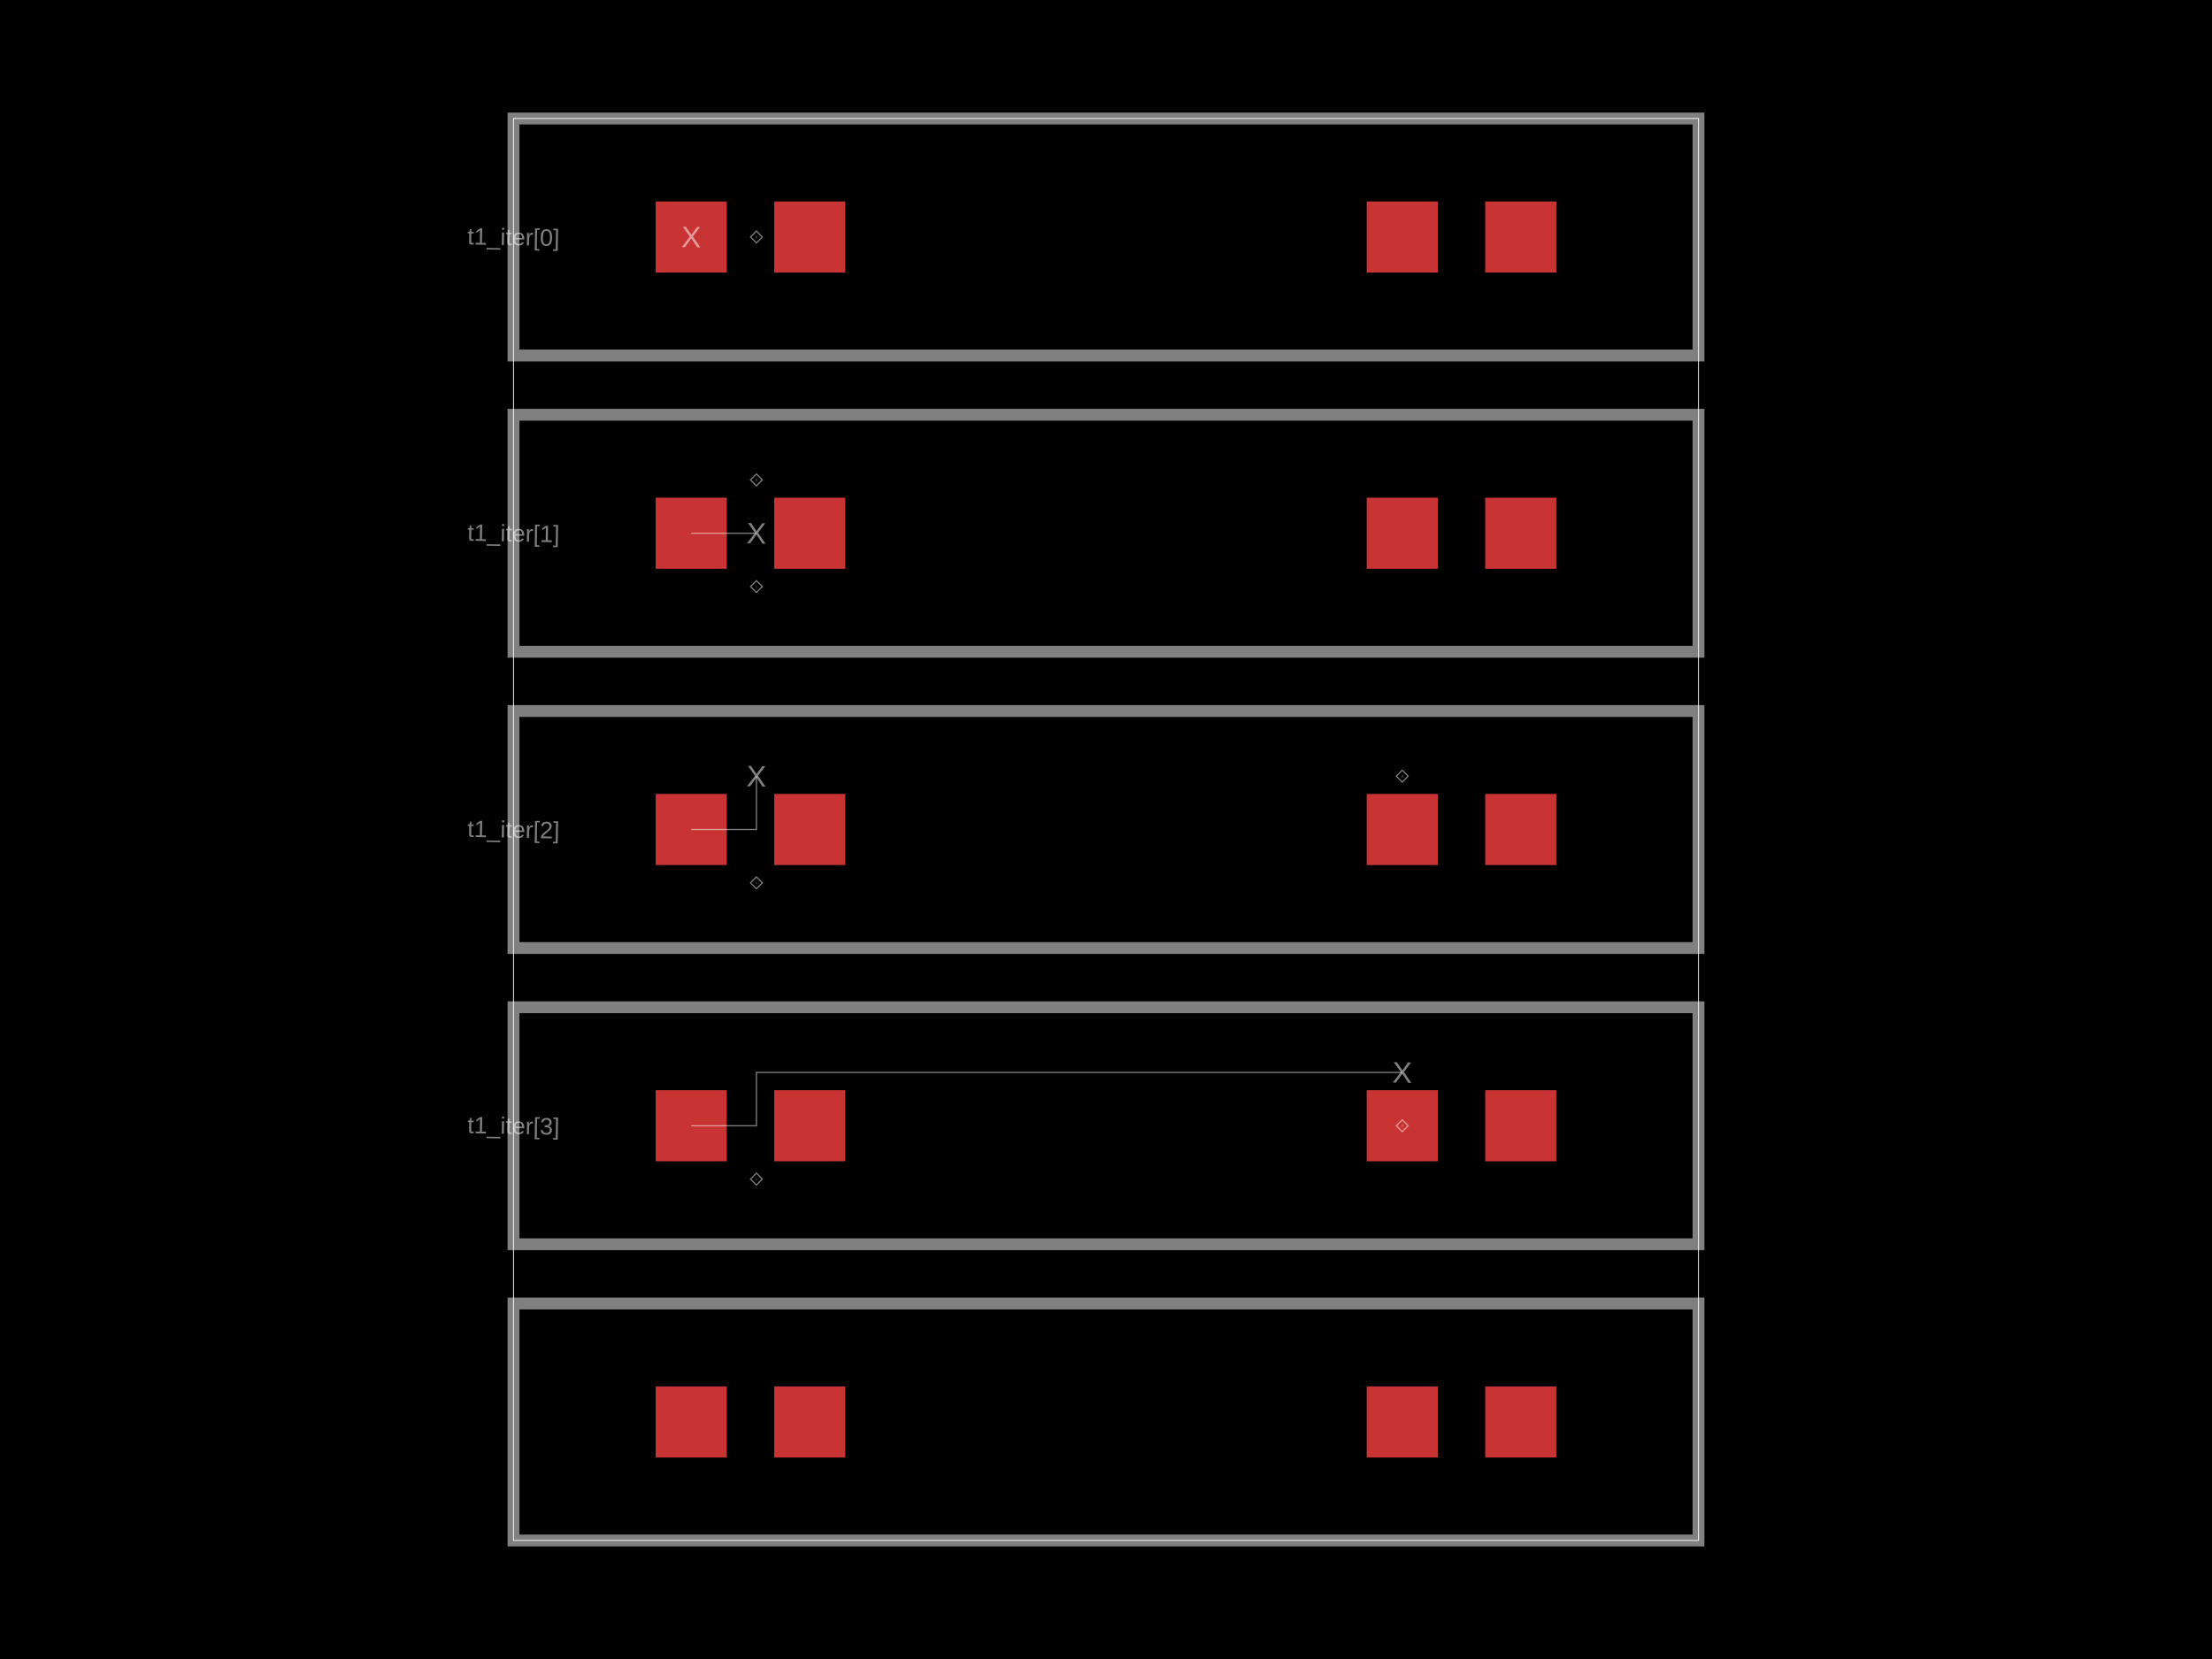
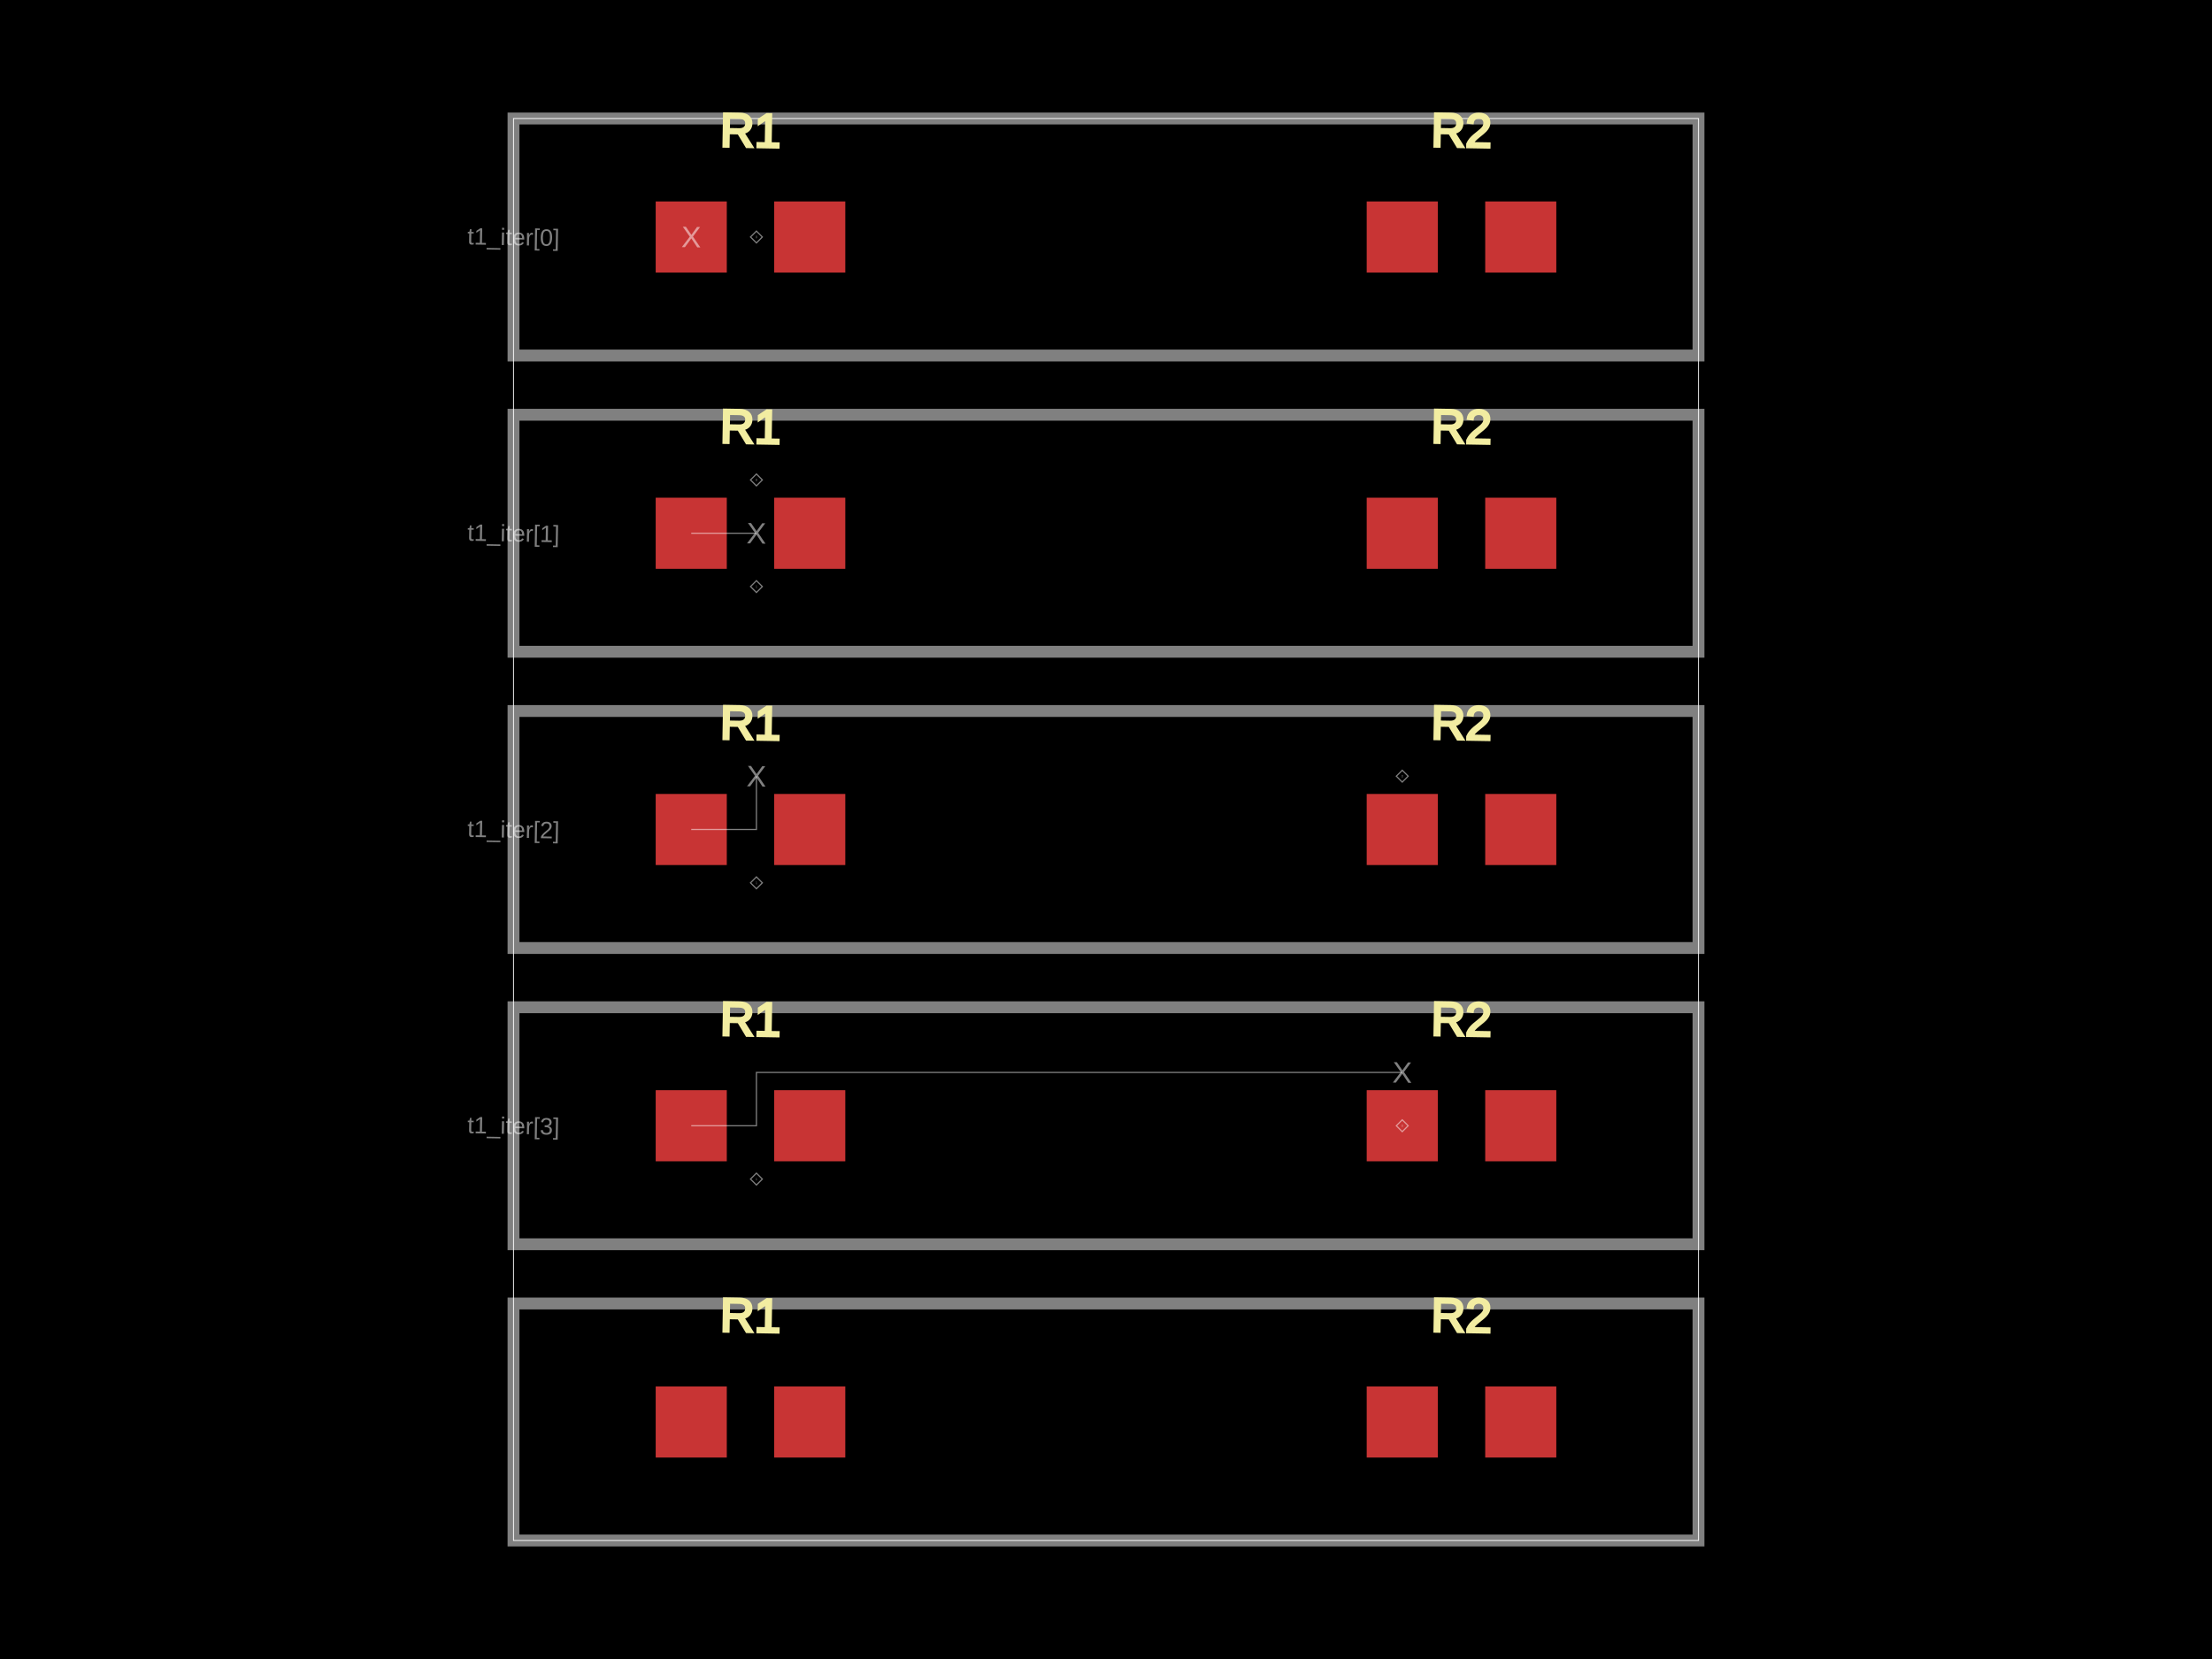
<svg xmlns="http://www.w3.org/2000/svg" width="800" height="600">
  <style>
              .boundary { fill: #000; }
              .pcb-board { fill: none; }
              .pcb-trace { fill: none; }
              .pcb-hole-outer { fill: rgb(200, 52, 52); }
              .pcb-hole-inner { fill: rgb(255, 38, 226); }
              .pcb-pad { }
              .pcb-boundary { fill: none; stroke: #fff; stroke-width: 0.3; }
              .pcb-silkscreen { fill: none; }
              .pcb-silkscreen-top { stroke: #f2eda1; }
              .pcb-silkscreen-bottom { stroke: #f2eda1; }
              .pcb-silkscreen-text { fill: #f2eda1; }
            </style>
  <rect class="boundary" x="0" y="0" width="800" height="600" />
  <rect class="pcb-boundary" x="185.714" y="42.857" width="428.571" height="514.286" />
  <path class="pcb-board" d="M 185.714 128.571 L 614.286 128.571 L 614.286 42.857 L 185.714 42.857 Z" stroke="rgba(255, 255, 255, 0.5)" stroke-width="4.286" />
  <path class="pcb-board" d="M 185.714 235.714 L 614.286 235.714 L 614.286 150 L 185.714 150 Z" stroke="rgba(255, 255, 255, 0.5)" stroke-width="4.286" />
  <path class="pcb-board" d="M 185.714 342.857 L 614.286 342.857 L 614.286 257.143 L 185.714 257.143 Z" stroke="rgba(255, 255, 255, 0.5)" stroke-width="4.286" />
  <path class="pcb-board" d="M 185.714 450 L 614.286 450 L 614.286 364.286 L 185.714 364.286 Z" stroke="rgba(255, 255, 255, 0.5)" stroke-width="4.286" />
  <path class="pcb-board" d="M 185.714 557.143 L 614.286 557.143 L 614.286 471.429 L 185.714 471.429 Z" stroke="rgba(255, 255, 255, 0.5)" stroke-width="4.286" />
  <g transform="translate(271.4286, 85.71429) rotate(0) scale(1, -1)">
    <rect class="pcb-component" x="-34.286" y="-12.857" width="68.571" height="25.714" />
    <rect class="pcb-component-outline" x="-34.286" y="-12.857" width="68.571" height="25.714" />
  </g>
  <g transform="translate(528.5714, 85.71429) rotate(0) scale(1, -1)">
    <rect class="pcb-component" x="-34.286" y="-12.857" width="68.571" height="25.714" />
    <rect class="pcb-component-outline" x="-34.286" y="-12.857" width="68.571" height="25.714" />
  </g>
  <g transform="translate(271.4286, 192.8571) rotate(0) scale(1, -1)">
    <rect class="pcb-component" x="-34.286" y="-12.857" width="68.571" height="25.714" />
    <rect class="pcb-component-outline" x="-34.286" y="-12.857" width="68.571" height="25.714" />
  </g>
  <g transform="translate(528.5714, 192.8571) rotate(0) scale(1, -1)">
    <rect class="pcb-component" x="-34.286" y="-12.857" width="68.571" height="25.714" />
    <rect class="pcb-component-outline" x="-34.286" y="-12.857" width="68.571" height="25.714" />
  </g>
  <g transform="translate(271.4286, 300) rotate(0) scale(1, -1)">
    <rect class="pcb-component" x="-34.286" y="-12.857" width="68.571" height="25.714" />
    <rect class="pcb-component-outline" x="-34.286" y="-12.857" width="68.571" height="25.714" />
  </g>
  <g transform="translate(528.5714, 300) rotate(0) scale(1, -1)">
    <rect class="pcb-component" x="-34.286" y="-12.857" width="68.571" height="25.714" />
    <rect class="pcb-component-outline" x="-34.286" y="-12.857" width="68.571" height="25.714" />
  </g>
  <g transform="translate(271.4286, 407.1429) rotate(0) scale(1, -1)">
    <rect class="pcb-component" x="-34.286" y="-12.857" width="68.571" height="25.714" />
    <rect class="pcb-component-outline" x="-34.286" y="-12.857" width="68.571" height="25.714" />
  </g>
  <g transform="translate(528.5714, 407.1429) rotate(0) scale(1, -1)">
    <rect class="pcb-component" x="-34.286" y="-12.857" width="68.571" height="25.714" />
    <rect class="pcb-component-outline" x="-34.286" y="-12.857" width="68.571" height="25.714" />
  </g>
  <g transform="translate(271.4286, 514.2857) rotate(0) scale(1, -1)">
    <rect class="pcb-component" x="-34.286" y="-12.857" width="68.571" height="25.714" />
    <rect class="pcb-component-outline" x="-34.286" y="-12.857" width="68.571" height="25.714" />
  </g>
  <g transform="translate(528.5714, 514.2857) rotate(0) scale(1, -1)">
    <rect class="pcb-component" x="-34.286" y="-12.857" width="68.571" height="25.714" />
    <rect class="pcb-component-outline" x="-34.286" y="-12.857" width="68.571" height="25.714" />
  </g>
  <rect class="pcb-pad" fill="rgb(200, 52, 52)" x="237.143" y="72.857" width="25.714" height="25.714" />
  <rect class="pcb-pad" fill="rgb(200, 52, 52)" x="280" y="72.857" width="25.714" height="25.714" />
  <rect class="pcb-pad" fill="rgb(200, 52, 52)" x="494.286" y="72.857" width="25.714" height="25.714" />
  <rect class="pcb-pad" fill="rgb(200, 52, 52)" x="537.143" y="72.857" width="25.714" height="25.714" />
  <rect class="pcb-pad" fill="rgb(200, 52, 52)" x="237.143" y="180" width="25.714" height="25.714" />
  <rect class="pcb-pad" fill="rgb(200, 52, 52)" x="280" y="180" width="25.714" height="25.714" />
  <rect class="pcb-pad" fill="rgb(200, 52, 52)" x="494.286" y="180" width="25.714" height="25.714" />
  <rect class="pcb-pad" fill="rgb(200, 52, 52)" x="537.143" y="180" width="25.714" height="25.714" />
  <rect class="pcb-pad" fill="rgb(200, 52, 52)" x="237.143" y="287.143" width="25.714" height="25.714" />
  <rect class="pcb-pad" fill="rgb(200, 52, 52)" x="280" y="287.143" width="25.714" height="25.714" />
  <rect class="pcb-pad" fill="rgb(200, 52, 52)" x="494.286" y="287.143" width="25.714" height="25.714" />
  <rect class="pcb-pad" fill="rgb(200, 52, 52)" x="537.143" y="287.143" width="25.714" height="25.714" />
  <rect class="pcb-pad" fill="rgb(200, 52, 52)" x="237.143" y="394.286" width="25.714" height="25.714" />
  <rect class="pcb-pad" fill="rgb(200, 52, 52)" x="280" y="394.286" width="25.714" height="25.714" />
  <rect class="pcb-pad" fill="rgb(200, 52, 52)" x="494.286" y="394.286" width="25.714" height="25.714" />
  <rect class="pcb-pad" fill="rgb(200, 52, 52)" x="537.143" y="394.286" width="25.714" height="25.714" />
  <rect class="pcb-pad" fill="rgb(200, 52, 52)" x="237.143" y="501.429" width="25.714" height="25.714" />
  <rect class="pcb-pad" fill="rgb(200, 52, 52)" x="280" y="501.429" width="25.714" height="25.714" />
  <rect class="pcb-pad" fill="rgb(200, 52, 52)" x="494.286" y="501.429" width="25.714" height="25.714" />
  <rect class="pcb-pad" fill="rgb(200, 52, 52)" x="537.143" y="501.429" width="25.714" height="25.714" />
+   <text x="0" y="0" font-family="Arial, sans-serif" font-size="17.143" text-anchor="middle" dominant-baseline="central" transform="matrix(0.9998477,0.01745241,-0.01745241,0.9998477,271.4286,47.14286)" class="pcb-silkscreen-text pcb-silkscreen-top" data-pcb-silkscreen-text-id="pcb_component_0">R1</text>
+   <text x="0" y="0" font-family="Arial, sans-serif" font-size="17.143" text-anchor="middle" dominant-baseline="central" transform="matrix(0.9998477,0.01745241,-0.01745241,0.9998477,528.5714,47.14286)" class="pcb-silkscreen-text pcb-silkscreen-top" data-pcb-silkscreen-text-id="pcb_component_1">R2</text>
+   <text x="0" y="0" font-family="Arial, sans-serif" font-size="17.143" text-anchor="middle" dominant-baseline="central" transform="matrix(0.9998477,0.01745241,-0.01745241,0.9998477,271.4286,154.2857)" class="pcb-silkscreen-text pcb-silkscreen-top" data-pcb-silkscreen-text-id="pcb_component_0">R1</text>
+   <text x="0" y="0" font-family="Arial, sans-serif" font-size="17.143" text-anchor="middle" dominant-baseline="central" transform="matrix(0.9998477,0.01745241,-0.01745241,0.9998477,528.5714,154.2857)" class="pcb-silkscreen-text pcb-silkscreen-top" data-pcb-silkscreen-text-id="pcb_component_1">R2</text>
+   <text x="0" y="0" font-family="Arial, sans-serif" font-size="17.143" text-anchor="middle" dominant-baseline="central" transform="matrix(0.9998477,0.01745241,-0.01745241,0.9998477,271.4286,261.4286)" class="pcb-silkscreen-text pcb-silkscreen-top" data-pcb-silkscreen-text-id="pcb_component_0">R1</text>
+   <text x="0" y="0" font-family="Arial, sans-serif" font-size="17.143" text-anchor="middle" dominant-baseline="central" transform="matrix(0.9998477,0.01745241,-0.01745241,0.9998477,528.5714,261.4286)" class="pcb-silkscreen-text pcb-silkscreen-top" data-pcb-silkscreen-text-id="pcb_component_1">R2</text>
+   <text x="0" y="0" font-family="Arial, sans-serif" font-size="17.143" text-anchor="middle" dominant-baseline="central" transform="matrix(0.9998477,0.01745241,-0.01745241,0.9998477,271.4286,368.5714)" class="pcb-silkscreen-text pcb-silkscreen-top" data-pcb-silkscreen-text-id="pcb_component_0">R1</text>
+   <text x="0" y="0" font-family="Arial, sans-serif" font-size="17.143" text-anchor="middle" dominant-baseline="central" transform="matrix(0.9998477,0.01745241,-0.01745241,0.9998477,528.5714,368.5714)" class="pcb-silkscreen-text pcb-silkscreen-top" data-pcb-silkscreen-text-id="pcb_component_1">R2</text>
+   <text x="0" y="0" font-family="Arial, sans-serif" font-size="17.143" text-anchor="middle" dominant-baseline="central" transform="matrix(0.9998477,0.01745241,-0.01745241,0.9998477,271.4286,475.7143)" class="pcb-silkscreen-text pcb-silkscreen-top" data-pcb-silkscreen-text-id="pcb_component_0">R1</text>
+   <text x="0" y="0" font-family="Arial, sans-serif" font-size="17.143" text-anchor="middle" dominant-baseline="central" transform="matrix(0.9998477,0.01745241,-0.01745241,0.9998477,528.5714,475.7143)" class="pcb-silkscreen-text pcb-silkscreen-top" data-pcb-silkscreen-text-id="pcb_component_1">R2</text>
  <path class="pcb-fabrication-note-path" stroke="rgba(255,255,255,0.5)" fill="none" d="M 273.571 83.571 L 275.714 85.714 L 273.571 87.857 L 271.429 85.714 Z" stroke-width="0.429" data-pcb-component-id="" data-pcb-fabrication-note-path-id="note_path_-2.9499999999999997_0" />
  <path class="pcb-fabrication-note-path" stroke="rgba(255,255,255,0.5)" fill="none" d="M 273.571 171.429 L 275.714 173.571 L 273.571 175.714 L 271.429 173.571 Z" stroke-width="0.429" data-pcb-component-id="" data-pcb-fabrication-note-path-id="note_path_-2.9499999999999997_0.45000000000000007" />
  <path class="pcb-fabrication-note-path" stroke="rgba(255,255,255,0.5)" fill="none" d="M 273.571 210 L 275.714 212.143 L 273.571 214.286 L 271.429 212.143 Z" stroke-width="0.429" data-pcb-component-id="" data-pcb-fabrication-note-path-id="note_path_-2.9499999999999997_-0.45000000000000007" />
  <path class="pcb-fabrication-note-path" stroke="rgba(255,255,255,0.5)" fill="none" d="M 250 192.857 L 273.571 192.857" stroke-width="0.429" data-pcb-component-id="" data-pcb-fabrication-note-path-id="note_path_-2.9499999999999997_0" />
  <path class="pcb-fabrication-note-path" stroke="rgba(255,255,255,0.5)" fill="none" d="M 507.143 278.571 L 509.286 280.714 L 507.143 282.857 L 505 280.714 Z" stroke-width="0.429" data-pcb-component-id="" data-pcb-fabrication-note-path-id="note_path_2.4999999999999996_0.45000000000000007" />
  <path class="pcb-fabrication-note-path" stroke="rgba(255,255,255,0.5)" fill="none" d="M 273.571 317.143 L 275.714 319.286 L 273.571 321.429 L 271.429 319.286 Z" stroke-width="0.429" data-pcb-component-id="" data-pcb-fabrication-note-path-id="note_path_-2.9499999999999997_-0.45000000000000007" />
  <path class="pcb-fabrication-note-path" stroke="rgba(255,255,255,0.5)" fill="none" d="M 250 300 L 273.571 300 L 273.571 280.714" stroke-width="0.429" data-pcb-component-id="" data-pcb-fabrication-note-path-id="note_path_-2.9499999999999997_0.45000000000000007" />
  <path class="pcb-fabrication-note-path" stroke="rgba(255,255,255,0.5)" fill="none" d="M 507.143 405 L 509.286 407.143 L 507.143 409.286 L 505 407.143 Z" stroke-width="0.429" data-pcb-component-id="" data-pcb-fabrication-note-path-id="note_path_2.4999999999999996_0" />
  <path class="pcb-fabrication-note-path" stroke="rgba(255,255,255,0.5)" fill="none" d="M 273.571 424.286 L 275.714 426.429 L 273.571 428.571 L 271.429 426.429 Z" stroke-width="0.429" data-pcb-component-id="" data-pcb-fabrication-note-path-id="note_path_-2.9499999999999997_-0.45000000000000007" />
  <path class="pcb-fabrication-note-path" stroke="rgba(255,255,255,0.5)" fill="none" d="M 250 407.143 L 273.571 407.143 L 273.571 387.857 L 507.143 387.857" stroke-width="0.429" data-pcb-component-id="" data-pcb-fabrication-note-path-id="note_path_2.4999999999999996_0.45000000000000007" />
  <text x="0" y="0" font-family="Arial, sans-serif" font-size="10.714" text-anchor="middle" dominant-baseline="central" transform="matrix(0.9998477,0.01745241,-0.01745241,0.9998477,250,85.71429)" class="pcb-fabrication-note-text" fill="rgba(255,255,255,0.5)">X</text>
  <text x="0" y="0" font-family="Arial, sans-serif" font-size="1.286" text-anchor="middle" dominant-baseline="central" transform="matrix(0.9998477,0.01745241,-0.01745241,0.9998477,273.5714,85.71429)" class="pcb-fabrication-note-text" fill="rgba(255,255,255,0.5)">0</text>
  <text x="0" y="0" font-family="Arial, sans-serif" font-size="8.571" text-anchor="middle" dominant-baseline="central" transform="matrix(0.9998477,0.01745241,-0.01745241,0.9998477,185.7143,85.71429)" class="pcb-fabrication-note-text" fill="rgba(255,255,255,0.5)">t1_iter[0]</text>
  <text x="0" y="0" font-family="Arial, sans-serif" font-size="10.714" text-anchor="middle" dominant-baseline="central" transform="matrix(0.9998477,0.01745241,-0.01745241,0.9998477,273.5714,192.8571)" class="pcb-fabrication-note-text" fill="rgba(255,255,255,0.5)">X</text>
  <text x="0" y="0" font-family="Arial, sans-serif" font-size="1.286" text-anchor="middle" dominant-baseline="central" transform="matrix(0.9998477,0.01745241,-0.01745241,0.9998477,273.5714,173.5714)" class="pcb-fabrication-note-text" fill="rgba(255,255,255,0.5)">0</text>
  <text x="0" y="0" font-family="Arial, sans-serif" font-size="1.286" text-anchor="middle" dominant-baseline="central" transform="matrix(0.9998477,0.01745241,-0.01745241,0.9998477,273.5714,212.1429)" class="pcb-fabrication-note-text" fill="rgba(255,255,255,0.5)">1</text>
  <text x="0" y="0" font-family="Arial, sans-serif" font-size="8.571" text-anchor="middle" dominant-baseline="central" transform="matrix(0.9998477,0.01745241,-0.01745241,0.9998477,185.7143,192.8571)" class="pcb-fabrication-note-text" fill="rgba(255,255,255,0.5)">t1_iter[1]</text>
  <text x="0" y="0" font-family="Arial, sans-serif" font-size="10.714" text-anchor="middle" dominant-baseline="central" transform="matrix(0.9998477,0.01745241,-0.01745241,0.9998477,273.5714,280.7143)" class="pcb-fabrication-note-text" fill="rgba(255,255,255,0.5)">X</text>
  <text x="0" y="0" font-family="Arial, sans-serif" font-size="1.286" text-anchor="middle" dominant-baseline="central" transform="matrix(0.9998477,0.01745241,-0.01745241,0.9998477,507.1429,280.7143)" class="pcb-fabrication-note-text" fill="rgba(255,255,255,0.5)">0</text>
  <text x="0" y="0" font-family="Arial, sans-serif" font-size="1.286" text-anchor="middle" dominant-baseline="central" transform="matrix(0.9998477,0.01745241,-0.01745241,0.9998477,273.5714,319.2857)" class="pcb-fabrication-note-text" fill="rgba(255,255,255,0.5)">1</text>
  <text x="0" y="0" font-family="Arial, sans-serif" font-size="8.571" text-anchor="middle" dominant-baseline="central" transform="matrix(0.9998477,0.01745241,-0.01745241,0.9998477,185.7143,300)" class="pcb-fabrication-note-text" fill="rgba(255,255,255,0.5)">t1_iter[2]</text>
  <text x="0" y="0" font-family="Arial, sans-serif" font-size="10.714" text-anchor="middle" dominant-baseline="central" transform="matrix(0.9998477,0.01745241,-0.01745241,0.9998477,507.1429,387.8571)" class="pcb-fabrication-note-text" fill="rgba(255,255,255,0.5)">X</text>
  <text x="0" y="0" font-family="Arial, sans-serif" font-size="1.286" text-anchor="middle" dominant-baseline="central" transform="matrix(0.9998477,0.01745241,-0.01745241,0.9998477,507.1429,407.1429)" class="pcb-fabrication-note-text" fill="rgba(255,255,255,0.5)">0</text>
  <text x="0" y="0" font-family="Arial, sans-serif" font-size="1.286" text-anchor="middle" dominant-baseline="central" transform="matrix(0.9998477,0.01745241,-0.01745241,0.9998477,273.5714,426.4286)" class="pcb-fabrication-note-text" fill="rgba(255,255,255,0.5)">1</text>
  <text x="0" y="0" font-family="Arial, sans-serif" font-size="8.571" text-anchor="middle" dominant-baseline="central" transform="matrix(0.9998477,0.01745241,-0.01745241,0.9998477,185.7143,407.1429)" class="pcb-fabrication-note-text" fill="rgba(255,255,255,0.5)">t1_iter[3]</text>
</svg>
